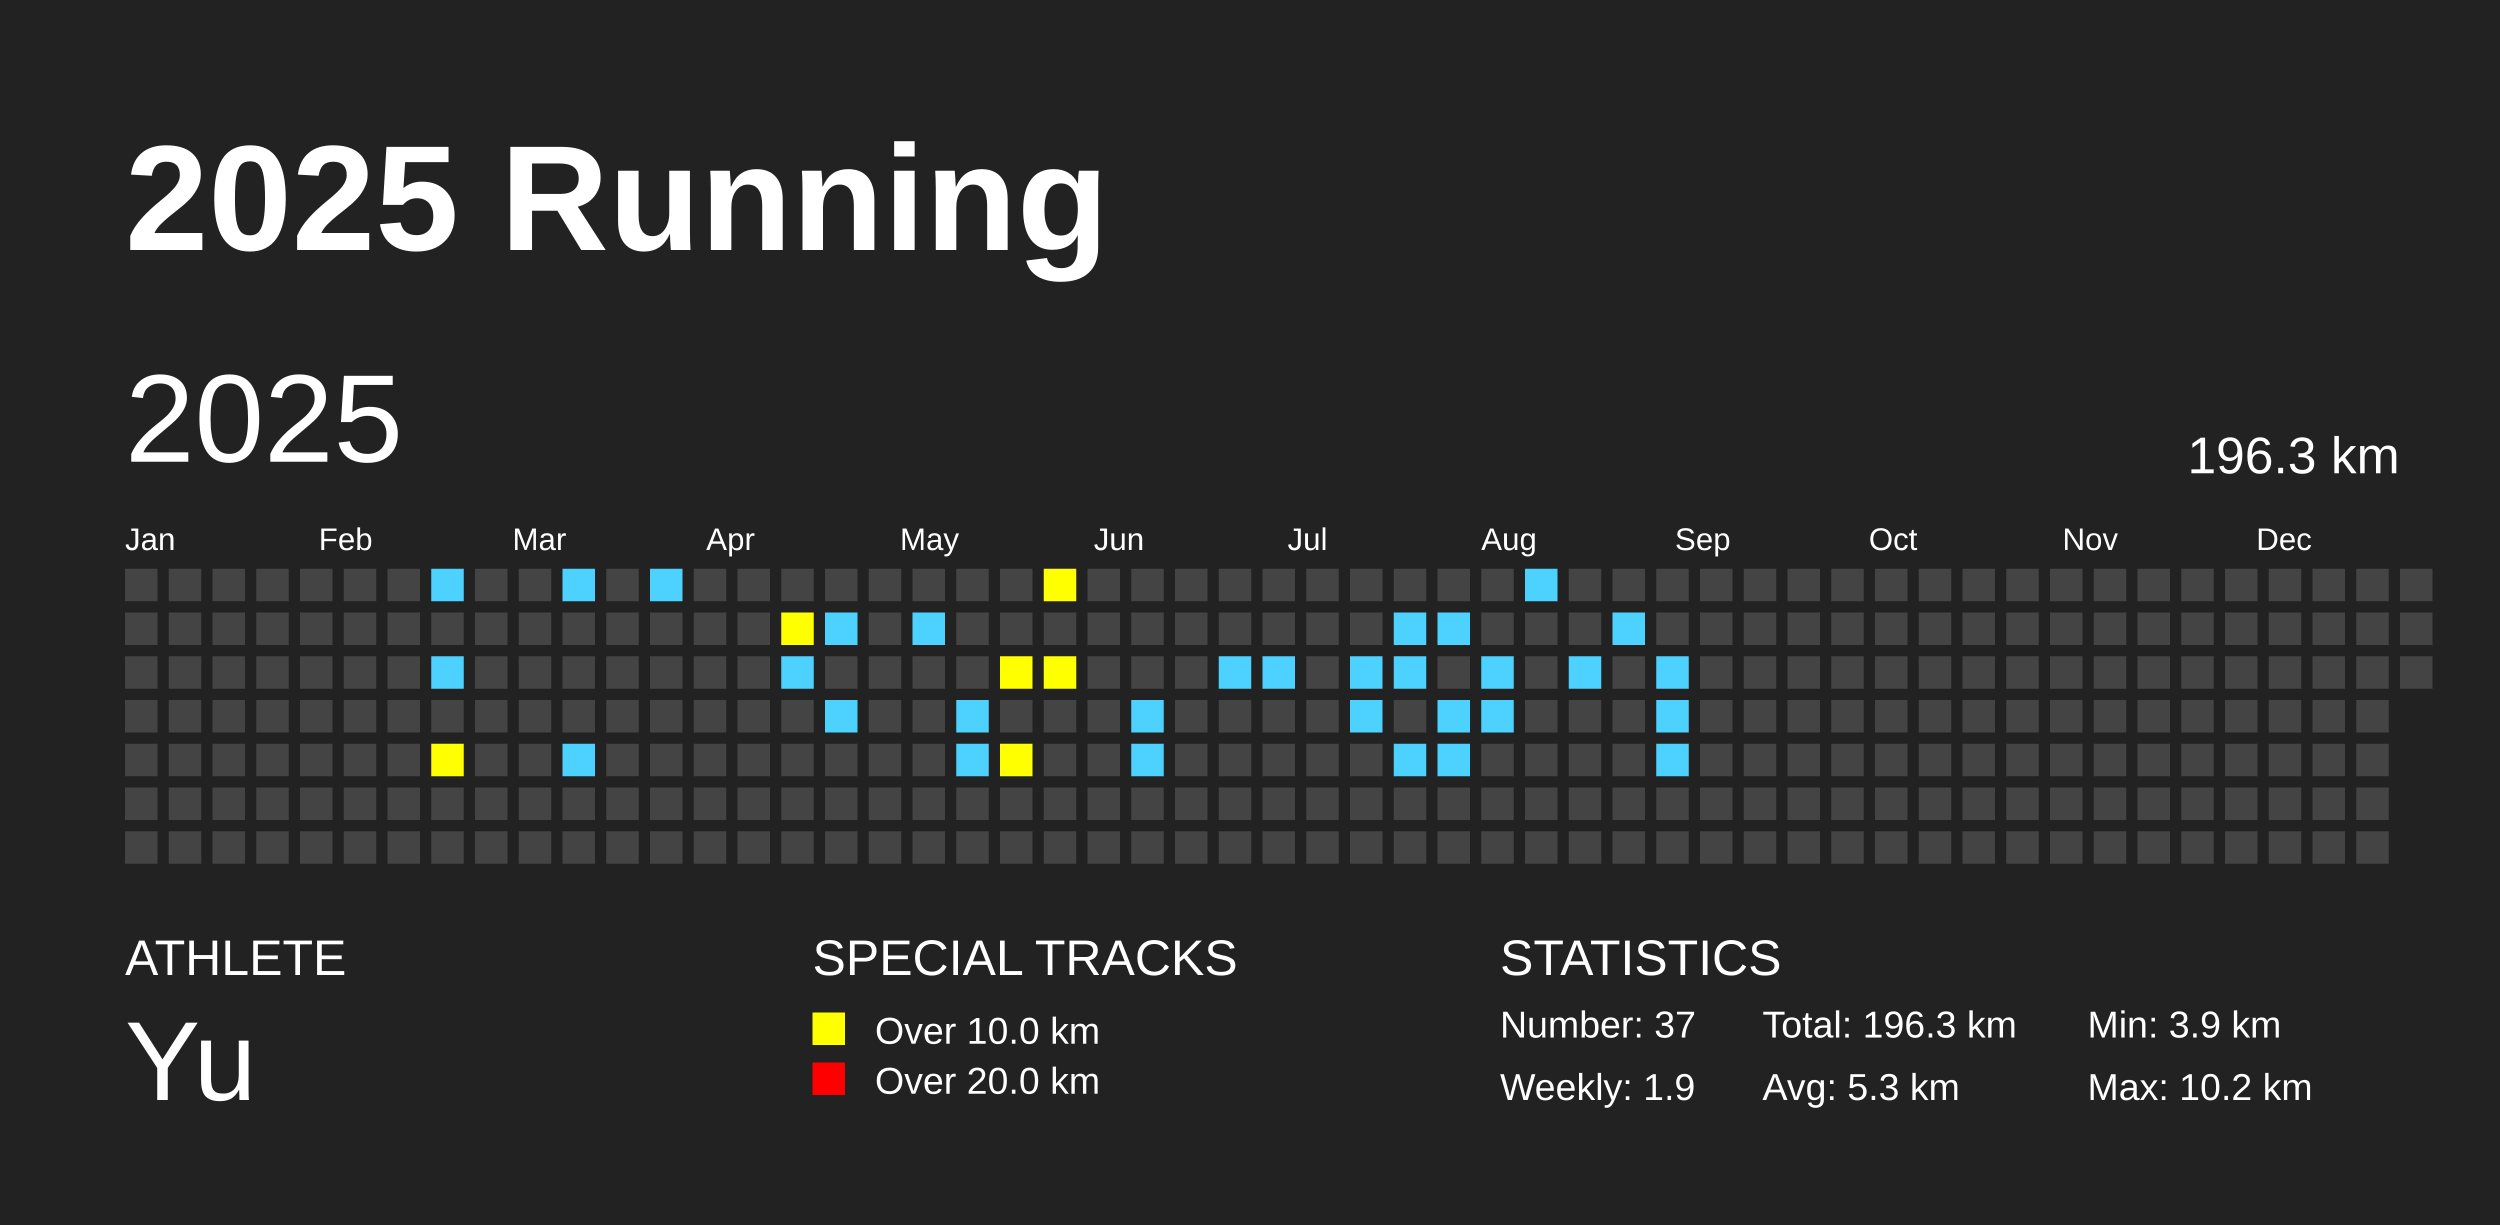
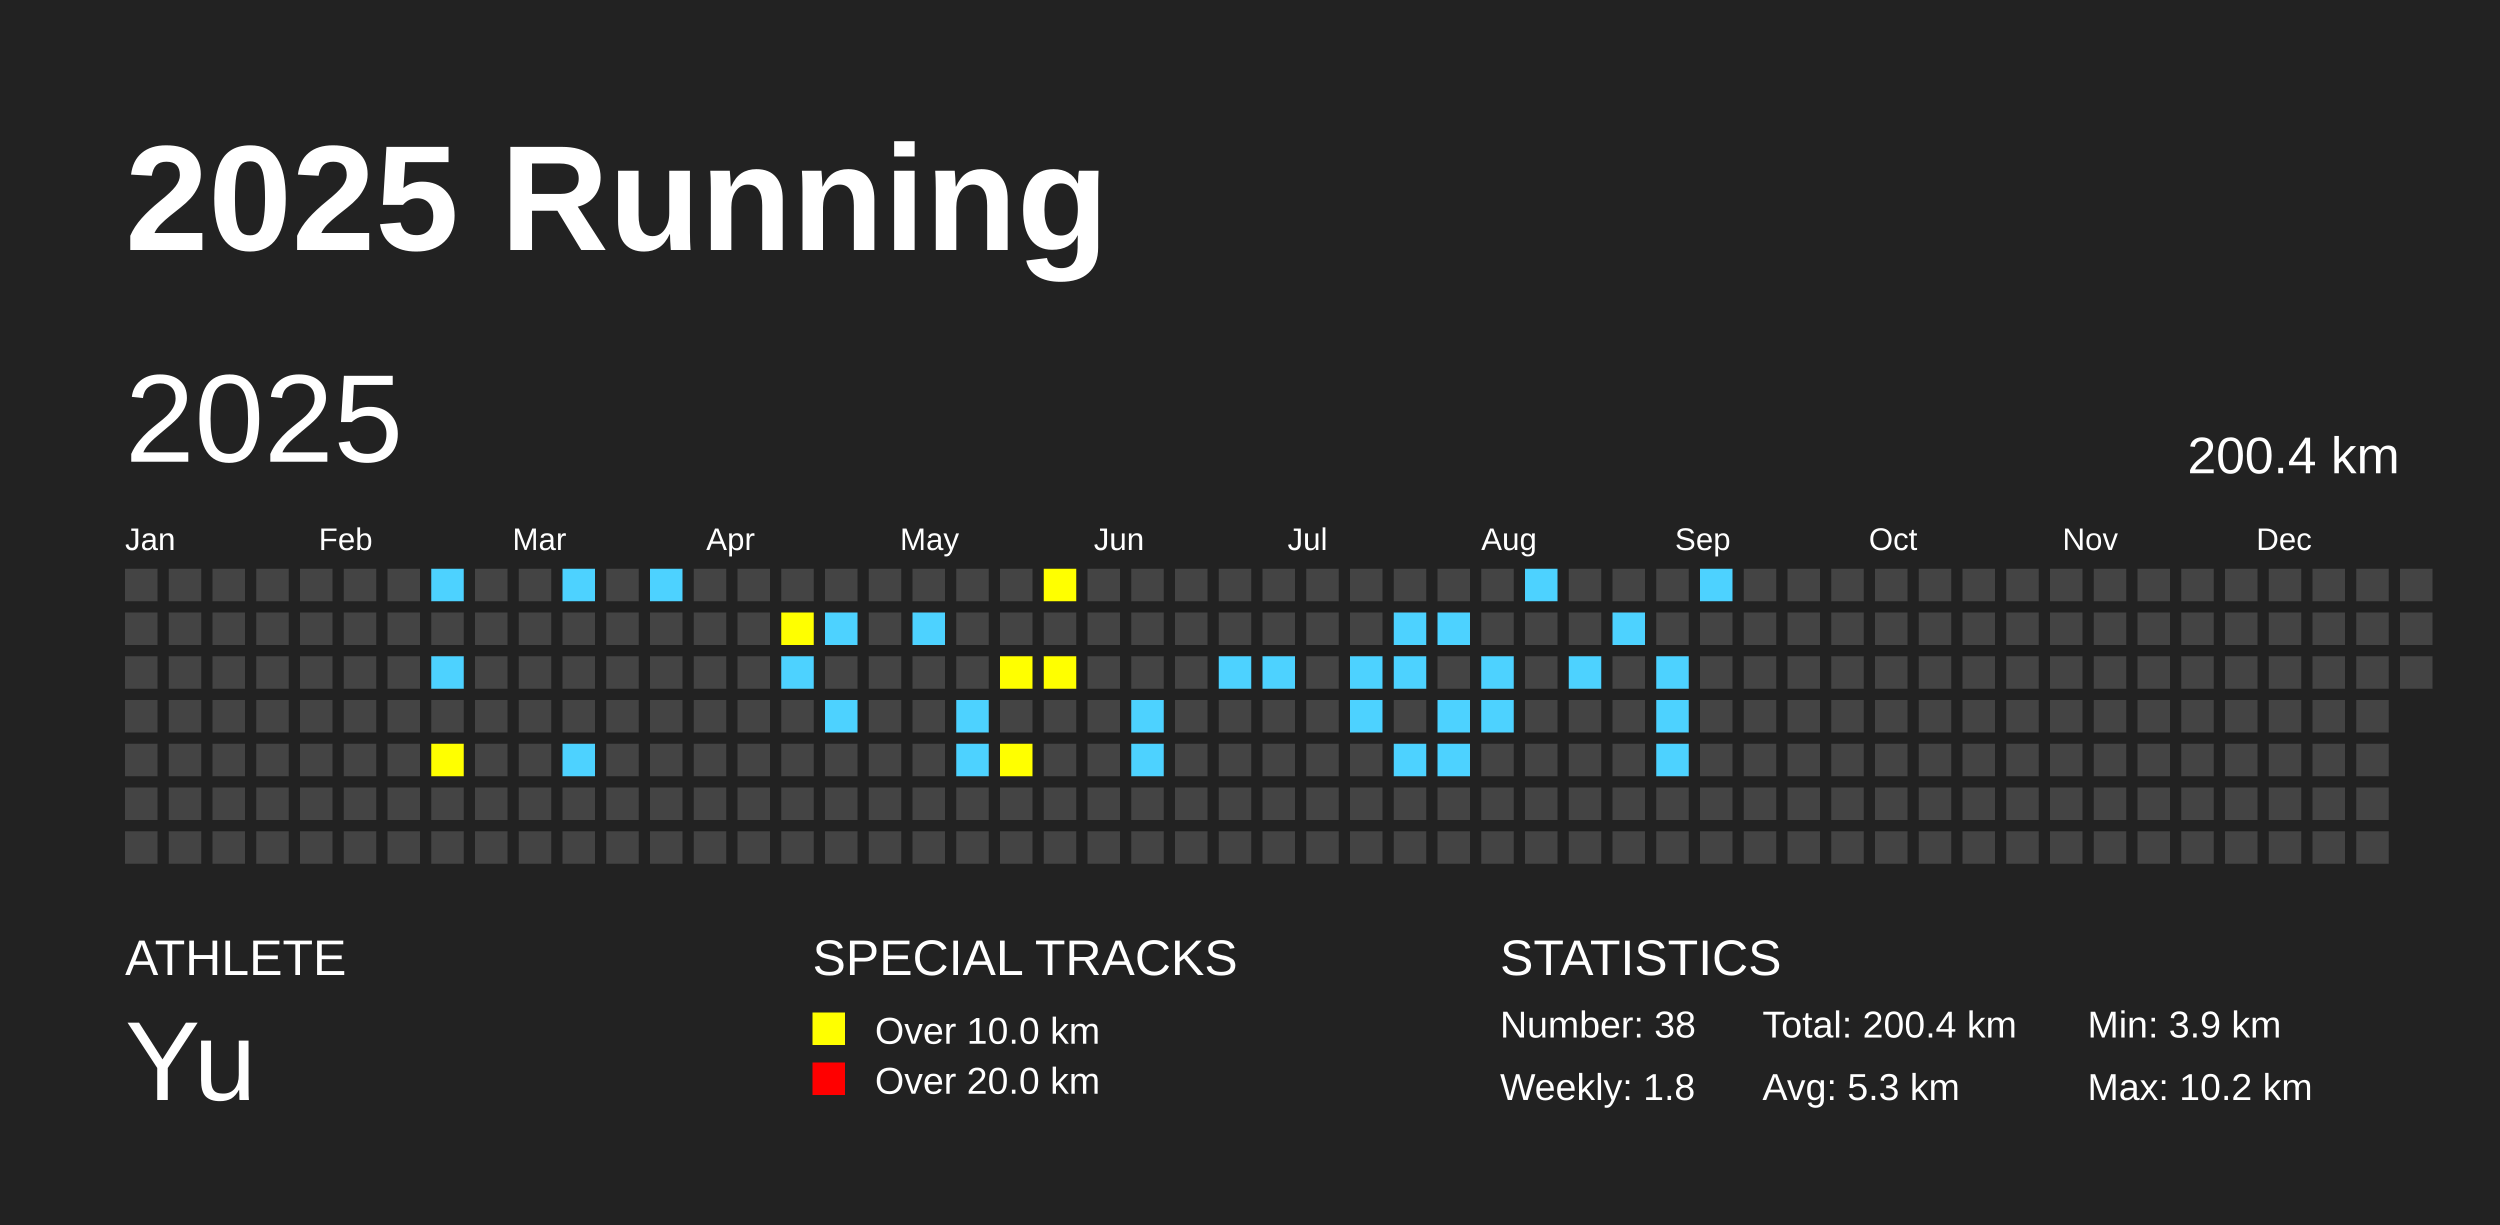
<svg xmlns="http://www.w3.org/2000/svg" baseProfile="full" height="98mm" version="1.1" viewBox="0,0,200,98" width="200mm">
  <defs />
  <rect fill="#222222" height="98" width="200" x="0" y="0" />
  <text fill="#FFFFFF" style="font-size:12px; font-family:Arial; font-weight:bold;" x="10" y="20">2025 Running</text>
  <text fill="#FFFFFF" style="font-size:4px; font-family:Arial" x="10" y="78">ATHLETE</text>
  <text fill="#FFFFFF" style="font-size:9px; font-family:Arial" x="10" y="88">Yu</text>
  <text fill="#FFFFFF" style="font-size:4px; font-family:Arial" x="65" y="78">SPECIAL TRACKS</text>
  <rect fill="yellow" height="2.6" width="2.6" x="65" y="81" />
  <text fill="#FFFFFF" style="font-size:3px; font-family:Arial" x="70" y="83.5">Over 10.0 km</text>
  <rect fill="red" height="2.6" width="2.6" x="65" y="85" />
  <text fill="#FFFFFF" style="font-size:3px; font-family:Arial" x="70" y="87.5">Over 20.0 km</text>
  <text fill="#FFFFFF" style="font-size:4px; font-family:Arial" x="120" y="78">STATISTICS</text>
-   <text fill="#FFFFFF" style="font-size:3px; font-family:Arial" x="120" y="83">Number: 37</text>
-   <text fill="#FFFFFF" style="font-size:3px; font-family:Arial" x="120" y="88">Weekly: 1.9</text>
-   <text fill="#FFFFFF" style="font-size:3px; font-family:Arial" x="141" y="83">Total: 196.3 km</text>
+   <text fill="#FFFFFF" style="font-size:3px; font-family:Arial" x="120" y="83">Number: 38</text>
+   <text fill="#FFFFFF" style="font-size:3px; font-family:Arial" x="120" y="88">Weekly: 1.8</text>
+   <text fill="#FFFFFF" style="font-size:3px; font-family:Arial" x="141" y="83">Total: 200.4 km</text>
  <text fill="#FFFFFF" style="font-size:3px; font-family:Arial" x="141" y="88">Avg: 5.3 km</text>
  <text fill="#FFFFFF" style="font-size:3px; font-family:Arial" x="167" y="83">Min: 3.9 km</text>
  <text fill="#FFFFFF" style="font-size:3px; font-family:Arial" x="167" y="88">Max: 10.2 km</text>
  <text dominant-baseline="hanging" fill="#FFFFFF" style="font-size:10.0px; font-family:Arial;" x="10" y="30">2025</text>
-   <text dominant-baseline="hanging" fill="#FFFFFF" style="font-size:4.125px; font-family:Arial;" x="175" y="35">196.3 km</text>
+   <text dominant-baseline="hanging" fill="#FFFFFF" style="font-size:4.125px; font-family:Arial;" x="175" y="35">200.4 km</text>
  <text fill="#FFFFFF" style="font-size:2.5px; font-family:Arial" x="10.0" y="44">Jan</text>
  <text fill="#FFFFFF" style="font-size:2.5px; font-family:Arial" x="25.5" y="44">Feb</text>
  <text fill="#FFFFFF" style="font-size:2.5px; font-family:Arial" x="41.0" y="44">Mar</text>
  <text fill="#FFFFFF" style="font-size:2.5px; font-family:Arial" x="56.5" y="44">Apr</text>
  <text fill="#FFFFFF" style="font-size:2.5px; font-family:Arial" x="72.0" y="44">May</text>
  <text fill="#FFFFFF" style="font-size:2.5px; font-family:Arial" x="87.5" y="44">Jun</text>
  <text fill="#FFFFFF" style="font-size:2.5px; font-family:Arial" x="103.0" y="44">Jul</text>
  <text fill="#FFFFFF" style="font-size:2.5px; font-family:Arial" x="118.5" y="44">Aug</text>
  <text fill="#FFFFFF" style="font-size:2.5px; font-family:Arial" x="134.0" y="44">Sep</text>
  <text fill="#FFFFFF" style="font-size:2.5px; font-family:Arial" x="149.5" y="44">Oct</text>
  <text fill="#FFFFFF" style="font-size:2.5px; font-family:Arial" x="165.0" y="44">Nov</text>
  <text fill="#FFFFFF" style="font-size:2.5px; font-family:Arial" x="180.5" y="44">Dec</text>
  <rect fill="#444444" height="2.6" width="2.6" x="10.0" y="45.5" />
  <rect fill="#444444" height="2.6" width="2.6" x="10.0" y="49.0" />
  <rect fill="#444444" height="2.6" width="2.6" x="10.0" y="52.5" />
  <rect fill="#444444" height="2.6" width="2.6" x="10.0" y="56.0" />
  <rect fill="#444444" height="2.6" width="2.6" x="10.0" y="59.5" />
  <rect fill="#444444" height="2.6" width="2.6" x="10.0" y="63.0" />
  <rect fill="#444444" height="2.6" width="2.6" x="10.0" y="66.5" />
  <rect fill="#444444" height="2.6" width="2.6" x="13.5" y="45.5" />
  <rect fill="#444444" height="2.6" width="2.6" x="13.5" y="49.0" />
  <rect fill="#444444" height="2.6" width="2.6" x="13.5" y="52.5" />
  <rect fill="#444444" height="2.6" width="2.6" x="13.5" y="56.0" />
  <rect fill="#444444" height="2.6" width="2.6" x="13.5" y="59.5" />
  <rect fill="#444444" height="2.6" width="2.6" x="13.5" y="63.0" />
  <rect fill="#444444" height="2.6" width="2.6" x="13.5" y="66.5" />
  <rect fill="#444444" height="2.6" width="2.6" x="17.0" y="45.5" />
  <rect fill="#444444" height="2.6" width="2.6" x="17.0" y="49.0" />
  <rect fill="#444444" height="2.6" width="2.6" x="17.0" y="52.5" />
  <rect fill="#444444" height="2.6" width="2.6" x="17.0" y="56.0" />
  <rect fill="#444444" height="2.6" width="2.6" x="17.0" y="59.5" />
  <rect fill="#444444" height="2.6" width="2.6" x="17.0" y="63.0" />
  <rect fill="#444444" height="2.6" width="2.6" x="17.0" y="66.5" />
  <rect fill="#444444" height="2.6" width="2.6" x="20.5" y="45.5" />
  <rect fill="#444444" height="2.6" width="2.6" x="20.5" y="49.0" />
  <rect fill="#444444" height="2.6" width="2.6" x="20.5" y="52.5" />
  <rect fill="#444444" height="2.6" width="2.6" x="20.5" y="56.0" />
  <rect fill="#444444" height="2.6" width="2.6" x="20.5" y="59.5" />
  <rect fill="#444444" height="2.6" width="2.6" x="20.5" y="63.0" />
  <rect fill="#444444" height="2.6" width="2.6" x="20.5" y="66.5" />
  <rect fill="#444444" height="2.6" width="2.6" x="24.0" y="45.5" />
  <rect fill="#444444" height="2.6" width="2.6" x="24.0" y="49.0" />
  <rect fill="#444444" height="2.6" width="2.6" x="24.0" y="52.5" />
  <rect fill="#444444" height="2.6" width="2.6" x="24.0" y="56.0" />
  <rect fill="#444444" height="2.6" width="2.6" x="24.0" y="59.5" />
  <rect fill="#444444" height="2.6" width="2.6" x="24.0" y="63.0" />
  <rect fill="#444444" height="2.6" width="2.6" x="24.0" y="66.5" />
  <rect fill="#444444" height="2.6" width="2.6" x="27.5" y="45.5" />
  <rect fill="#444444" height="2.6" width="2.6" x="27.5" y="49.0" />
  <rect fill="#444444" height="2.6" width="2.6" x="27.5" y="52.5" />
  <rect fill="#444444" height="2.6" width="2.6" x="27.5" y="56.0" />
  <rect fill="#444444" height="2.6" width="2.6" x="27.5" y="59.5" />
  <rect fill="#444444" height="2.6" width="2.6" x="27.5" y="63.0" />
  <rect fill="#444444" height="2.6" width="2.6" x="27.5" y="66.5" />
  <rect fill="#444444" height="2.6" width="2.6" x="31.0" y="45.5" />
  <rect fill="#444444" height="2.6" width="2.6" x="31.0" y="49.0" />
  <rect fill="#444444" height="2.6" width="2.6" x="31.0" y="52.5" />
  <rect fill="#444444" height="2.6" width="2.6" x="31.0" y="56.0" />
  <rect fill="#444444" height="2.6" width="2.6" x="31.0" y="59.5" />
  <rect fill="#444444" height="2.6" width="2.6" x="31.0" y="63.0" />
  <rect fill="#444444" height="2.6" width="2.6" x="31.0" y="66.5" />
  <rect fill="#4DD2FF" height="2.6" width="2.6" x="34.5" y="45.5" />
  <rect fill="#444444" height="2.6" width="2.6" x="34.5" y="49.0" />
  <rect fill="#4DD2FF" height="2.6" width="2.6" x="34.5" y="52.5" />
  <rect fill="#444444" height="2.6" width="2.6" x="34.5" y="56.0" />
  <rect fill="yellow" height="2.6" width="2.6" x="34.5" y="59.5" />
  <rect fill="#444444" height="2.6" width="2.6" x="34.5" y="63.0" />
  <rect fill="#444444" height="2.6" width="2.6" x="34.5" y="66.5" />
  <rect fill="#444444" height="2.6" width="2.6" x="38.0" y="45.5" />
  <rect fill="#444444" height="2.6" width="2.6" x="38.0" y="49.0" />
  <rect fill="#444444" height="2.6" width="2.6" x="38.0" y="52.5" />
  <rect fill="#444444" height="2.6" width="2.6" x="38.0" y="56.0" />
  <rect fill="#444444" height="2.6" width="2.6" x="38.0" y="59.5" />
  <rect fill="#444444" height="2.6" width="2.6" x="38.0" y="63.0" />
  <rect fill="#444444" height="2.6" width="2.6" x="38.0" y="66.5" />
  <rect fill="#444444" height="2.6" width="2.6" x="41.5" y="45.5" />
  <rect fill="#444444" height="2.6" width="2.6" x="41.5" y="49.0" />
  <rect fill="#444444" height="2.6" width="2.6" x="41.5" y="52.5" />
  <rect fill="#444444" height="2.6" width="2.6" x="41.5" y="56.0" />
  <rect fill="#444444" height="2.6" width="2.6" x="41.5" y="59.5" />
  <rect fill="#444444" height="2.6" width="2.6" x="41.5" y="63.0" />
  <rect fill="#444444" height="2.6" width="2.6" x="41.5" y="66.5" />
  <rect fill="#4DD2FF" height="2.6" width="2.6" x="45.0" y="45.5" />
  <rect fill="#444444" height="2.6" width="2.6" x="45.0" y="49.0" />
  <rect fill="#444444" height="2.6" width="2.6" x="45.0" y="52.5" />
  <rect fill="#444444" height="2.6" width="2.6" x="45.0" y="56.0" />
  <rect fill="#4DD2FF" height="2.6" width="2.6" x="45.0" y="59.5" />
  <rect fill="#444444" height="2.6" width="2.6" x="45.0" y="63.0" />
  <rect fill="#444444" height="2.6" width="2.6" x="45.0" y="66.5" />
  <rect fill="#444444" height="2.6" width="2.6" x="48.5" y="45.5" />
  <rect fill="#444444" height="2.6" width="2.6" x="48.5" y="49.0" />
  <rect fill="#444444" height="2.6" width="2.6" x="48.5" y="52.5" />
  <rect fill="#444444" height="2.6" width="2.6" x="48.5" y="56.0" />
  <rect fill="#444444" height="2.6" width="2.6" x="48.5" y="59.5" />
  <rect fill="#444444" height="2.6" width="2.6" x="48.5" y="63.0" />
  <rect fill="#444444" height="2.6" width="2.6" x="48.5" y="66.5" />
  <rect fill="#4DD2FF" height="2.6" width="2.6" x="52.0" y="45.5" />
  <rect fill="#444444" height="2.6" width="2.6" x="52.0" y="49.0" />
  <rect fill="#444444" height="2.6" width="2.6" x="52.0" y="52.5" />
  <rect fill="#444444" height="2.6" width="2.6" x="52.0" y="56.0" />
  <rect fill="#444444" height="2.6" width="2.6" x="52.0" y="59.5" />
  <rect fill="#444444" height="2.6" width="2.6" x="52.0" y="63.0" />
  <rect fill="#444444" height="2.6" width="2.6" x="52.0" y="66.5" />
  <rect fill="#444444" height="2.6" width="2.6" x="55.5" y="45.5" />
  <rect fill="#444444" height="2.6" width="2.6" x="55.5" y="49.0" />
  <rect fill="#444444" height="2.6" width="2.6" x="55.5" y="52.5" />
  <rect fill="#444444" height="2.6" width="2.6" x="55.5" y="56.0" />
  <rect fill="#444444" height="2.6" width="2.6" x="55.5" y="59.5" />
  <rect fill="#444444" height="2.6" width="2.6" x="55.5" y="63.0" />
  <rect fill="#444444" height="2.6" width="2.6" x="55.5" y="66.5" />
  <rect fill="#444444" height="2.6" width="2.6" x="59.0" y="45.5" />
  <rect fill="#444444" height="2.6" width="2.6" x="59.0" y="49.0" />
  <rect fill="#444444" height="2.6" width="2.6" x="59.0" y="52.5" />
  <rect fill="#444444" height="2.6" width="2.6" x="59.0" y="56.0" />
  <rect fill="#444444" height="2.6" width="2.6" x="59.0" y="59.5" />
  <rect fill="#444444" height="2.6" width="2.6" x="59.0" y="63.0" />
  <rect fill="#444444" height="2.6" width="2.6" x="59.0" y="66.5" />
  <rect fill="#444444" height="2.6" width="2.6" x="62.5" y="45.5" />
  <rect fill="yellow" height="2.6" width="2.6" x="62.5" y="49.0" />
  <rect fill="#4DD2FF" height="2.6" width="2.6" x="62.5" y="52.5" />
  <rect fill="#444444" height="2.6" width="2.6" x="62.5" y="56.0" />
  <rect fill="#444444" height="2.6" width="2.6" x="62.5" y="59.5" />
  <rect fill="#444444" height="2.6" width="2.6" x="62.5" y="63.0" />
  <rect fill="#444444" height="2.6" width="2.6" x="62.5" y="66.5" />
  <rect fill="#444444" height="2.6" width="2.6" x="66.0" y="45.5" />
  <rect fill="#4DD2FF" height="2.6" width="2.6" x="66.0" y="49.0" />
  <rect fill="#444444" height="2.6" width="2.6" x="66.0" y="52.5" />
  <rect fill="#4DD2FF" height="2.6" width="2.6" x="66.0" y="56.0" />
  <rect fill="#444444" height="2.6" width="2.6" x="66.0" y="59.5" />
  <rect fill="#444444" height="2.6" width="2.6" x="66.0" y="63.0" />
  <rect fill="#444444" height="2.6" width="2.6" x="66.0" y="66.5" />
  <rect fill="#444444" height="2.6" width="2.6" x="69.5" y="45.5" />
  <rect fill="#444444" height="2.6" width="2.6" x="69.5" y="49.0" />
  <rect fill="#444444" height="2.6" width="2.6" x="69.5" y="52.5" />
  <rect fill="#444444" height="2.6" width="2.6" x="69.5" y="56.0" />
  <rect fill="#444444" height="2.6" width="2.6" x="69.5" y="59.5" />
  <rect fill="#444444" height="2.6" width="2.6" x="69.5" y="63.0" />
  <rect fill="#444444" height="2.6" width="2.6" x="69.5" y="66.5" />
  <rect fill="#444444" height="2.6" width="2.6" x="73.0" y="45.5" />
  <rect fill="#4DD2FF" height="2.6" width="2.6" x="73.0" y="49.0" />
  <rect fill="#444444" height="2.6" width="2.6" x="73.0" y="52.5" />
  <rect fill="#444444" height="2.6" width="2.6" x="73.0" y="56.0" />
  <rect fill="#444444" height="2.6" width="2.6" x="73.0" y="59.5" />
  <rect fill="#444444" height="2.6" width="2.6" x="73.0" y="63.0" />
  <rect fill="#444444" height="2.6" width="2.6" x="73.0" y="66.5" />
  <rect fill="#444444" height="2.6" width="2.6" x="76.5" y="45.5" />
  <rect fill="#444444" height="2.6" width="2.6" x="76.5" y="49.0" />
  <rect fill="#444444" height="2.6" width="2.6" x="76.5" y="52.5" />
  <rect fill="#4DD2FF" height="2.6" width="2.6" x="76.5" y="56.0" />
  <rect fill="#4DD2FF" height="2.6" width="2.6" x="76.5" y="59.5" />
  <rect fill="#444444" height="2.6" width="2.6" x="76.5" y="63.0" />
  <rect fill="#444444" height="2.6" width="2.6" x="76.5" y="66.5" />
  <rect fill="#444444" height="2.6" width="2.6" x="80.0" y="45.5" />
  <rect fill="#444444" height="2.6" width="2.6" x="80.0" y="49.0" />
  <rect fill="yellow" height="2.6" width="2.6" x="80.0" y="52.5" />
  <rect fill="#444444" height="2.6" width="2.6" x="80.0" y="56.0" />
  <rect fill="yellow" height="2.6" width="2.6" x="80.0" y="59.5" />
  <rect fill="#444444" height="2.6" width="2.6" x="80.0" y="63.0" />
  <rect fill="#444444" height="2.6" width="2.6" x="80.0" y="66.5" />
  <rect fill="yellow" height="2.6" width="2.6" x="83.5" y="45.5" />
  <rect fill="#444444" height="2.6" width="2.6" x="83.5" y="49.0" />
  <rect fill="yellow" height="2.6" width="2.6" x="83.5" y="52.5" />
  <rect fill="#444444" height="2.6" width="2.6" x="83.5" y="56.0" />
  <rect fill="#444444" height="2.6" width="2.6" x="83.5" y="59.5" />
  <rect fill="#444444" height="2.6" width="2.6" x="83.5" y="63.0" />
  <rect fill="#444444" height="2.6" width="2.6" x="83.5" y="66.5" />
  <rect fill="#444444" height="2.6" width="2.6" x="87.0" y="45.5" />
  <rect fill="#444444" height="2.6" width="2.6" x="87.0" y="49.0" />
  <rect fill="#444444" height="2.6" width="2.6" x="87.0" y="52.5" />
  <rect fill="#444444" height="2.6" width="2.6" x="87.0" y="56.0" />
  <rect fill="#444444" height="2.6" width="2.6" x="87.0" y="59.5" />
  <rect fill="#444444" height="2.6" width="2.6" x="87.0" y="63.0" />
  <rect fill="#444444" height="2.6" width="2.6" x="87.0" y="66.5" />
  <rect fill="#444444" height="2.6" width="2.6" x="90.5" y="45.5" />
  <rect fill="#444444" height="2.6" width="2.6" x="90.5" y="49.0" />
  <rect fill="#444444" height="2.6" width="2.6" x="90.5" y="52.5" />
  <rect fill="#4DD2FF" height="2.6" width="2.6" x="90.5" y="56.0" />
  <rect fill="#4DD2FF" height="2.6" width="2.6" x="90.5" y="59.5" />
  <rect fill="#444444" height="2.6" width="2.6" x="90.5" y="63.0" />
  <rect fill="#444444" height="2.6" width="2.6" x="90.5" y="66.5" />
  <rect fill="#444444" height="2.6" width="2.6" x="94.0" y="45.5" />
  <rect fill="#444444" height="2.6" width="2.6" x="94.0" y="49.0" />
  <rect fill="#444444" height="2.6" width="2.6" x="94.0" y="52.5" />
  <rect fill="#444444" height="2.6" width="2.6" x="94.0" y="56.0" />
  <rect fill="#444444" height="2.6" width="2.6" x="94.0" y="59.5" />
  <rect fill="#444444" height="2.6" width="2.6" x="94.0" y="63.0" />
  <rect fill="#444444" height="2.6" width="2.6" x="94.0" y="66.5" />
  <rect fill="#444444" height="2.6" width="2.6" x="97.5" y="45.5" />
  <rect fill="#444444" height="2.6" width="2.6" x="97.5" y="49.0" />
  <rect fill="#4DD2FF" height="2.6" width="2.6" x="97.5" y="52.5" />
  <rect fill="#444444" height="2.6" width="2.6" x="97.5" y="56.0" />
  <rect fill="#444444" height="2.6" width="2.6" x="97.5" y="59.5" />
  <rect fill="#444444" height="2.6" width="2.6" x="97.5" y="63.0" />
  <rect fill="#444444" height="2.6" width="2.6" x="97.5" y="66.5" />
  <rect fill="#444444" height="2.6" width="2.6" x="101.0" y="45.5" />
  <rect fill="#444444" height="2.6" width="2.6" x="101.0" y="49.0" />
  <rect fill="#4DD2FF" height="2.6" width="2.6" x="101.0" y="52.5" />
  <rect fill="#444444" height="2.6" width="2.6" x="101.0" y="56.0" />
  <rect fill="#444444" height="2.6" width="2.6" x="101.0" y="59.5" />
  <rect fill="#444444" height="2.6" width="2.6" x="101.0" y="63.0" />
  <rect fill="#444444" height="2.6" width="2.6" x="101.0" y="66.5" />
  <rect fill="#444444" height="2.6" width="2.6" x="104.5" y="45.5" />
  <rect fill="#444444" height="2.6" width="2.6" x="104.5" y="49.0" />
  <rect fill="#444444" height="2.6" width="2.6" x="104.5" y="52.5" />
  <rect fill="#444444" height="2.6" width="2.6" x="104.5" y="56.0" />
  <rect fill="#444444" height="2.6" width="2.6" x="104.5" y="59.5" />
  <rect fill="#444444" height="2.6" width="2.6" x="104.5" y="63.0" />
  <rect fill="#444444" height="2.6" width="2.6" x="104.5" y="66.5" />
  <rect fill="#444444" height="2.6" width="2.6" x="108.0" y="45.5" />
  <rect fill="#444444" height="2.6" width="2.6" x="108.0" y="49.0" />
  <rect fill="#4DD2FF" height="2.6" width="2.6" x="108.0" y="52.5" />
  <rect fill="#4DD2FF" height="2.6" width="2.6" x="108.0" y="56.0" />
  <rect fill="#444444" height="2.6" width="2.6" x="108.0" y="59.5" />
  <rect fill="#444444" height="2.6" width="2.6" x="108.0" y="63.0" />
  <rect fill="#444444" height="2.6" width="2.6" x="108.0" y="66.5" />
  <rect fill="#444444" height="2.6" width="2.6" x="111.5" y="45.5" />
  <rect fill="#4DD2FF" height="2.6" width="2.6" x="111.5" y="49.0" />
  <rect fill="#4DD2FF" height="2.6" width="2.6" x="111.5" y="52.5" />
  <rect fill="#444444" height="2.6" width="2.6" x="111.5" y="56.0" />
  <rect fill="#4DD2FF" height="2.6" width="2.6" x="111.5" y="59.5" />
  <rect fill="#444444" height="2.6" width="2.6" x="111.5" y="63.0" />
  <rect fill="#444444" height="2.6" width="2.6" x="111.5" y="66.5" />
  <rect fill="#444444" height="2.6" width="2.6" x="115.0" y="45.5" />
  <rect fill="#4DD2FF" height="2.6" width="2.6" x="115.0" y="49.0" />
  <rect fill="#444444" height="2.6" width="2.6" x="115.0" y="52.5" />
  <rect fill="#4DD2FF" height="2.6" width="2.6" x="115.0" y="56.0" />
  <rect fill="#4DD2FF" height="2.6" width="2.6" x="115.0" y="59.5" />
  <rect fill="#444444" height="2.6" width="2.6" x="115.0" y="63.0" />
  <rect fill="#444444" height="2.6" width="2.6" x="115.0" y="66.5" />
  <rect fill="#444444" height="2.6" width="2.6" x="118.5" y="45.5" />
  <rect fill="#444444" height="2.6" width="2.6" x="118.5" y="49.0" />
  <rect fill="#4DD2FF" height="2.6" width="2.6" x="118.5" y="52.5" />
  <rect fill="#4DD2FF" height="2.6" width="2.6" x="118.5" y="56.0" />
  <rect fill="#444444" height="2.6" width="2.6" x="118.5" y="59.5" />
  <rect fill="#444444" height="2.6" width="2.6" x="118.5" y="63.0" />
  <rect fill="#444444" height="2.6" width="2.6" x="118.5" y="66.5" />
  <rect fill="#4DD2FF" height="2.6" width="2.6" x="122.0" y="45.5" />
  <rect fill="#444444" height="2.6" width="2.6" x="122.0" y="49.0" />
  <rect fill="#444444" height="2.6" width="2.6" x="122.0" y="52.5" />
  <rect fill="#444444" height="2.6" width="2.6" x="122.0" y="56.0" />
  <rect fill="#444444" height="2.6" width="2.6" x="122.0" y="59.5" />
  <rect fill="#444444" height="2.6" width="2.6" x="122.0" y="63.0" />
  <rect fill="#444444" height="2.6" width="2.6" x="122.0" y="66.5" />
  <rect fill="#444444" height="2.6" width="2.6" x="125.5" y="45.5" />
  <rect fill="#444444" height="2.6" width="2.6" x="125.5" y="49.0" />
  <rect fill="#4DD2FF" height="2.6" width="2.6" x="125.5" y="52.5" />
  <rect fill="#444444" height="2.6" width="2.6" x="125.5" y="56.0" />
  <rect fill="#444444" height="2.6" width="2.6" x="125.5" y="59.5" />
  <rect fill="#444444" height="2.6" width="2.6" x="125.5" y="63.0" />
  <rect fill="#444444" height="2.6" width="2.6" x="125.5" y="66.5" />
  <rect fill="#444444" height="2.6" width="2.6" x="129.0" y="45.5" />
  <rect fill="#4DD2FF" height="2.6" width="2.6" x="129.0" y="49.0" />
  <rect fill="#444444" height="2.6" width="2.6" x="129.0" y="52.5" />
  <rect fill="#444444" height="2.6" width="2.6" x="129.0" y="56.0" />
  <rect fill="#444444" height="2.6" width="2.6" x="129.0" y="59.5" />
  <rect fill="#444444" height="2.6" width="2.6" x="129.0" y="63.0" />
  <rect fill="#444444" height="2.6" width="2.6" x="129.0" y="66.5" />
  <rect fill="#444444" height="2.6" width="2.6" x="132.5" y="45.5" />
  <rect fill="#444444" height="2.6" width="2.6" x="132.5" y="49.0" />
  <rect fill="#4DD2FF" height="2.6" width="2.6" x="132.5" y="52.5" />
  <rect fill="#4DD2FF" height="2.6" width="2.6" x="132.5" y="56.0" />
  <rect fill="#4DD2FF" height="2.6" width="2.6" x="132.5" y="59.5" />
  <rect fill="#444444" height="2.6" width="2.6" x="132.5" y="63.0" />
  <rect fill="#444444" height="2.6" width="2.6" x="132.5" y="66.5" />
-   <rect fill="#444444" height="2.6" width="2.6" x="136.0" y="45.5" />
+   <rect fill="#4DD2FF" height="2.6" width="2.6" x="136.0" y="45.5" />
  <rect fill="#444444" height="2.6" width="2.6" x="136.0" y="49.0" />
  <rect fill="#444444" height="2.6" width="2.6" x="136.0" y="52.5" />
  <rect fill="#444444" height="2.6" width="2.6" x="136.0" y="56.0" />
  <rect fill="#444444" height="2.6" width="2.6" x="136.0" y="59.5" />
  <rect fill="#444444" height="2.6" width="2.6" x="136.0" y="63.0" />
  <rect fill="#444444" height="2.6" width="2.6" x="136.0" y="66.5" />
  <rect fill="#444444" height="2.6" width="2.6" x="139.5" y="45.5" />
  <rect fill="#444444" height="2.6" width="2.6" x="139.5" y="49.0" />
  <rect fill="#444444" height="2.6" width="2.6" x="139.5" y="52.5" />
  <rect fill="#444444" height="2.6" width="2.6" x="139.5" y="56.0" />
  <rect fill="#444444" height="2.6" width="2.6" x="139.5" y="59.5" />
  <rect fill="#444444" height="2.6" width="2.6" x="139.5" y="63.0" />
  <rect fill="#444444" height="2.6" width="2.6" x="139.5" y="66.5" />
  <rect fill="#444444" height="2.6" width="2.6" x="143.0" y="45.5" />
  <rect fill="#444444" height="2.6" width="2.6" x="143.0" y="49.0" />
  <rect fill="#444444" height="2.6" width="2.6" x="143.0" y="52.5" />
  <rect fill="#444444" height="2.6" width="2.6" x="143.0" y="56.0" />
  <rect fill="#444444" height="2.6" width="2.6" x="143.0" y="59.5" />
  <rect fill="#444444" height="2.6" width="2.6" x="143.0" y="63.0" />
  <rect fill="#444444" height="2.6" width="2.6" x="143.0" y="66.5" />
  <rect fill="#444444" height="2.6" width="2.6" x="146.5" y="45.5" />
  <rect fill="#444444" height="2.6" width="2.6" x="146.5" y="49.0" />
  <rect fill="#444444" height="2.6" width="2.6" x="146.5" y="52.5" />
  <rect fill="#444444" height="2.6" width="2.6" x="146.5" y="56.0" />
  <rect fill="#444444" height="2.6" width="2.6" x="146.5" y="59.5" />
  <rect fill="#444444" height="2.6" width="2.6" x="146.5" y="63.0" />
  <rect fill="#444444" height="2.6" width="2.6" x="146.5" y="66.5" />
  <rect fill="#444444" height="2.6" width="2.6" x="150.0" y="45.5" />
  <rect fill="#444444" height="2.6" width="2.6" x="150.0" y="49.0" />
  <rect fill="#444444" height="2.6" width="2.6" x="150.0" y="52.5" />
  <rect fill="#444444" height="2.6" width="2.6" x="150.0" y="56.0" />
  <rect fill="#444444" height="2.6" width="2.6" x="150.0" y="59.5" />
  <rect fill="#444444" height="2.6" width="2.6" x="150.0" y="63.0" />
  <rect fill="#444444" height="2.6" width="2.6" x="150.0" y="66.5" />
  <rect fill="#444444" height="2.6" width="2.6" x="153.5" y="45.5" />
  <rect fill="#444444" height="2.6" width="2.6" x="153.5" y="49.0" />
  <rect fill="#444444" height="2.6" width="2.6" x="153.5" y="52.5" />
  <rect fill="#444444" height="2.6" width="2.6" x="153.5" y="56.0" />
  <rect fill="#444444" height="2.6" width="2.6" x="153.5" y="59.5" />
  <rect fill="#444444" height="2.6" width="2.6" x="153.5" y="63.0" />
  <rect fill="#444444" height="2.6" width="2.6" x="153.5" y="66.5" />
  <rect fill="#444444" height="2.6" width="2.6" x="157.0" y="45.5" />
  <rect fill="#444444" height="2.6" width="2.6" x="157.0" y="49.0" />
  <rect fill="#444444" height="2.6" width="2.6" x="157.0" y="52.5" />
  <rect fill="#444444" height="2.6" width="2.6" x="157.0" y="56.0" />
  <rect fill="#444444" height="2.6" width="2.6" x="157.0" y="59.5" />
  <rect fill="#444444" height="2.6" width="2.6" x="157.0" y="63.0" />
  <rect fill="#444444" height="2.6" width="2.6" x="157.0" y="66.5" />
  <rect fill="#444444" height="2.6" width="2.6" x="160.5" y="45.5" />
  <rect fill="#444444" height="2.6" width="2.6" x="160.5" y="49.0" />
  <rect fill="#444444" height="2.6" width="2.6" x="160.5" y="52.5" />
  <rect fill="#444444" height="2.6" width="2.6" x="160.5" y="56.0" />
  <rect fill="#444444" height="2.6" width="2.6" x="160.5" y="59.5" />
  <rect fill="#444444" height="2.6" width="2.6" x="160.5" y="63.0" />
  <rect fill="#444444" height="2.6" width="2.6" x="160.5" y="66.5" />
  <rect fill="#444444" height="2.6" width="2.6" x="164.0" y="45.5" />
  <rect fill="#444444" height="2.6" width="2.6" x="164.0" y="49.0" />
  <rect fill="#444444" height="2.6" width="2.6" x="164.0" y="52.5" />
  <rect fill="#444444" height="2.6" width="2.6" x="164.0" y="56.0" />
  <rect fill="#444444" height="2.6" width="2.6" x="164.0" y="59.5" />
  <rect fill="#444444" height="2.6" width="2.6" x="164.0" y="63.0" />
  <rect fill="#444444" height="2.6" width="2.6" x="164.0" y="66.5" />
  <rect fill="#444444" height="2.6" width="2.6" x="167.5" y="45.5" />
  <rect fill="#444444" height="2.6" width="2.6" x="167.5" y="49.0" />
  <rect fill="#444444" height="2.6" width="2.6" x="167.5" y="52.5" />
  <rect fill="#444444" height="2.6" width="2.6" x="167.5" y="56.0" />
  <rect fill="#444444" height="2.6" width="2.6" x="167.5" y="59.5" />
  <rect fill="#444444" height="2.6" width="2.6" x="167.5" y="63.0" />
  <rect fill="#444444" height="2.6" width="2.6" x="167.5" y="66.5" />
  <rect fill="#444444" height="2.6" width="2.6" x="171.0" y="45.5" />
  <rect fill="#444444" height="2.6" width="2.6" x="171.0" y="49.0" />
  <rect fill="#444444" height="2.6" width="2.6" x="171.0" y="52.5" />
  <rect fill="#444444" height="2.6" width="2.6" x="171.0" y="56.0" />
  <rect fill="#444444" height="2.6" width="2.6" x="171.0" y="59.5" />
  <rect fill="#444444" height="2.6" width="2.6" x="171.0" y="63.0" />
  <rect fill="#444444" height="2.6" width="2.6" x="171.0" y="66.5" />
  <rect fill="#444444" height="2.6" width="2.6" x="174.5" y="45.5" />
  <rect fill="#444444" height="2.6" width="2.6" x="174.5" y="49.0" />
  <rect fill="#444444" height="2.6" width="2.6" x="174.5" y="52.5" />
  <rect fill="#444444" height="2.6" width="2.6" x="174.5" y="56.0" />
  <rect fill="#444444" height="2.6" width="2.6" x="174.5" y="59.5" />
  <rect fill="#444444" height="2.6" width="2.6" x="174.5" y="63.0" />
  <rect fill="#444444" height="2.6" width="2.6" x="174.5" y="66.5" />
  <rect fill="#444444" height="2.6" width="2.6" x="178.0" y="45.5" />
  <rect fill="#444444" height="2.6" width="2.6" x="178.0" y="49.0" />
  <rect fill="#444444" height="2.6" width="2.6" x="178.0" y="52.5" />
  <rect fill="#444444" height="2.6" width="2.6" x="178.0" y="56.0" />
  <rect fill="#444444" height="2.6" width="2.6" x="178.0" y="59.5" />
  <rect fill="#444444" height="2.6" width="2.6" x="178.0" y="63.0" />
  <rect fill="#444444" height="2.6" width="2.6" x="178.0" y="66.5" />
  <rect fill="#444444" height="2.6" width="2.6" x="181.5" y="45.5" />
  <rect fill="#444444" height="2.6" width="2.6" x="181.5" y="49.0" />
  <rect fill="#444444" height="2.6" width="2.6" x="181.5" y="52.5" />
  <rect fill="#444444" height="2.6" width="2.6" x="181.5" y="56.0" />
  <rect fill="#444444" height="2.6" width="2.6" x="181.5" y="59.5" />
  <rect fill="#444444" height="2.6" width="2.6" x="181.5" y="63.0" />
  <rect fill="#444444" height="2.6" width="2.6" x="181.5" y="66.5" />
  <rect fill="#444444" height="2.6" width="2.6" x="185.0" y="45.5" />
  <rect fill="#444444" height="2.6" width="2.6" x="185.0" y="49.0" />
  <rect fill="#444444" height="2.6" width="2.6" x="185.0" y="52.5" />
  <rect fill="#444444" height="2.6" width="2.6" x="185.0" y="56.0" />
  <rect fill="#444444" height="2.6" width="2.6" x="185.0" y="59.5" />
  <rect fill="#444444" height="2.6" width="2.6" x="185.0" y="63.0" />
  <rect fill="#444444" height="2.6" width="2.6" x="185.0" y="66.5" />
  <rect fill="#444444" height="2.6" width="2.6" x="188.5" y="45.5" />
  <rect fill="#444444" height="2.6" width="2.6" x="188.5" y="49.0" />
  <rect fill="#444444" height="2.6" width="2.6" x="188.5" y="52.5" />
  <rect fill="#444444" height="2.6" width="2.6" x="188.5" y="56.0" />
  <rect fill="#444444" height="2.6" width="2.6" x="188.5" y="59.5" />
  <rect fill="#444444" height="2.6" width="2.6" x="188.5" y="63.0" />
  <rect fill="#444444" height="2.6" width="2.6" x="188.5" y="66.5" />
  <rect fill="#444444" height="2.6" width="2.6" x="192.0" y="45.5" />
  <rect fill="#444444" height="2.6" width="2.6" x="192.0" y="49.0" />
  <rect fill="#444444" height="2.6" width="2.6" x="192.0" y="52.5" />
</svg>
